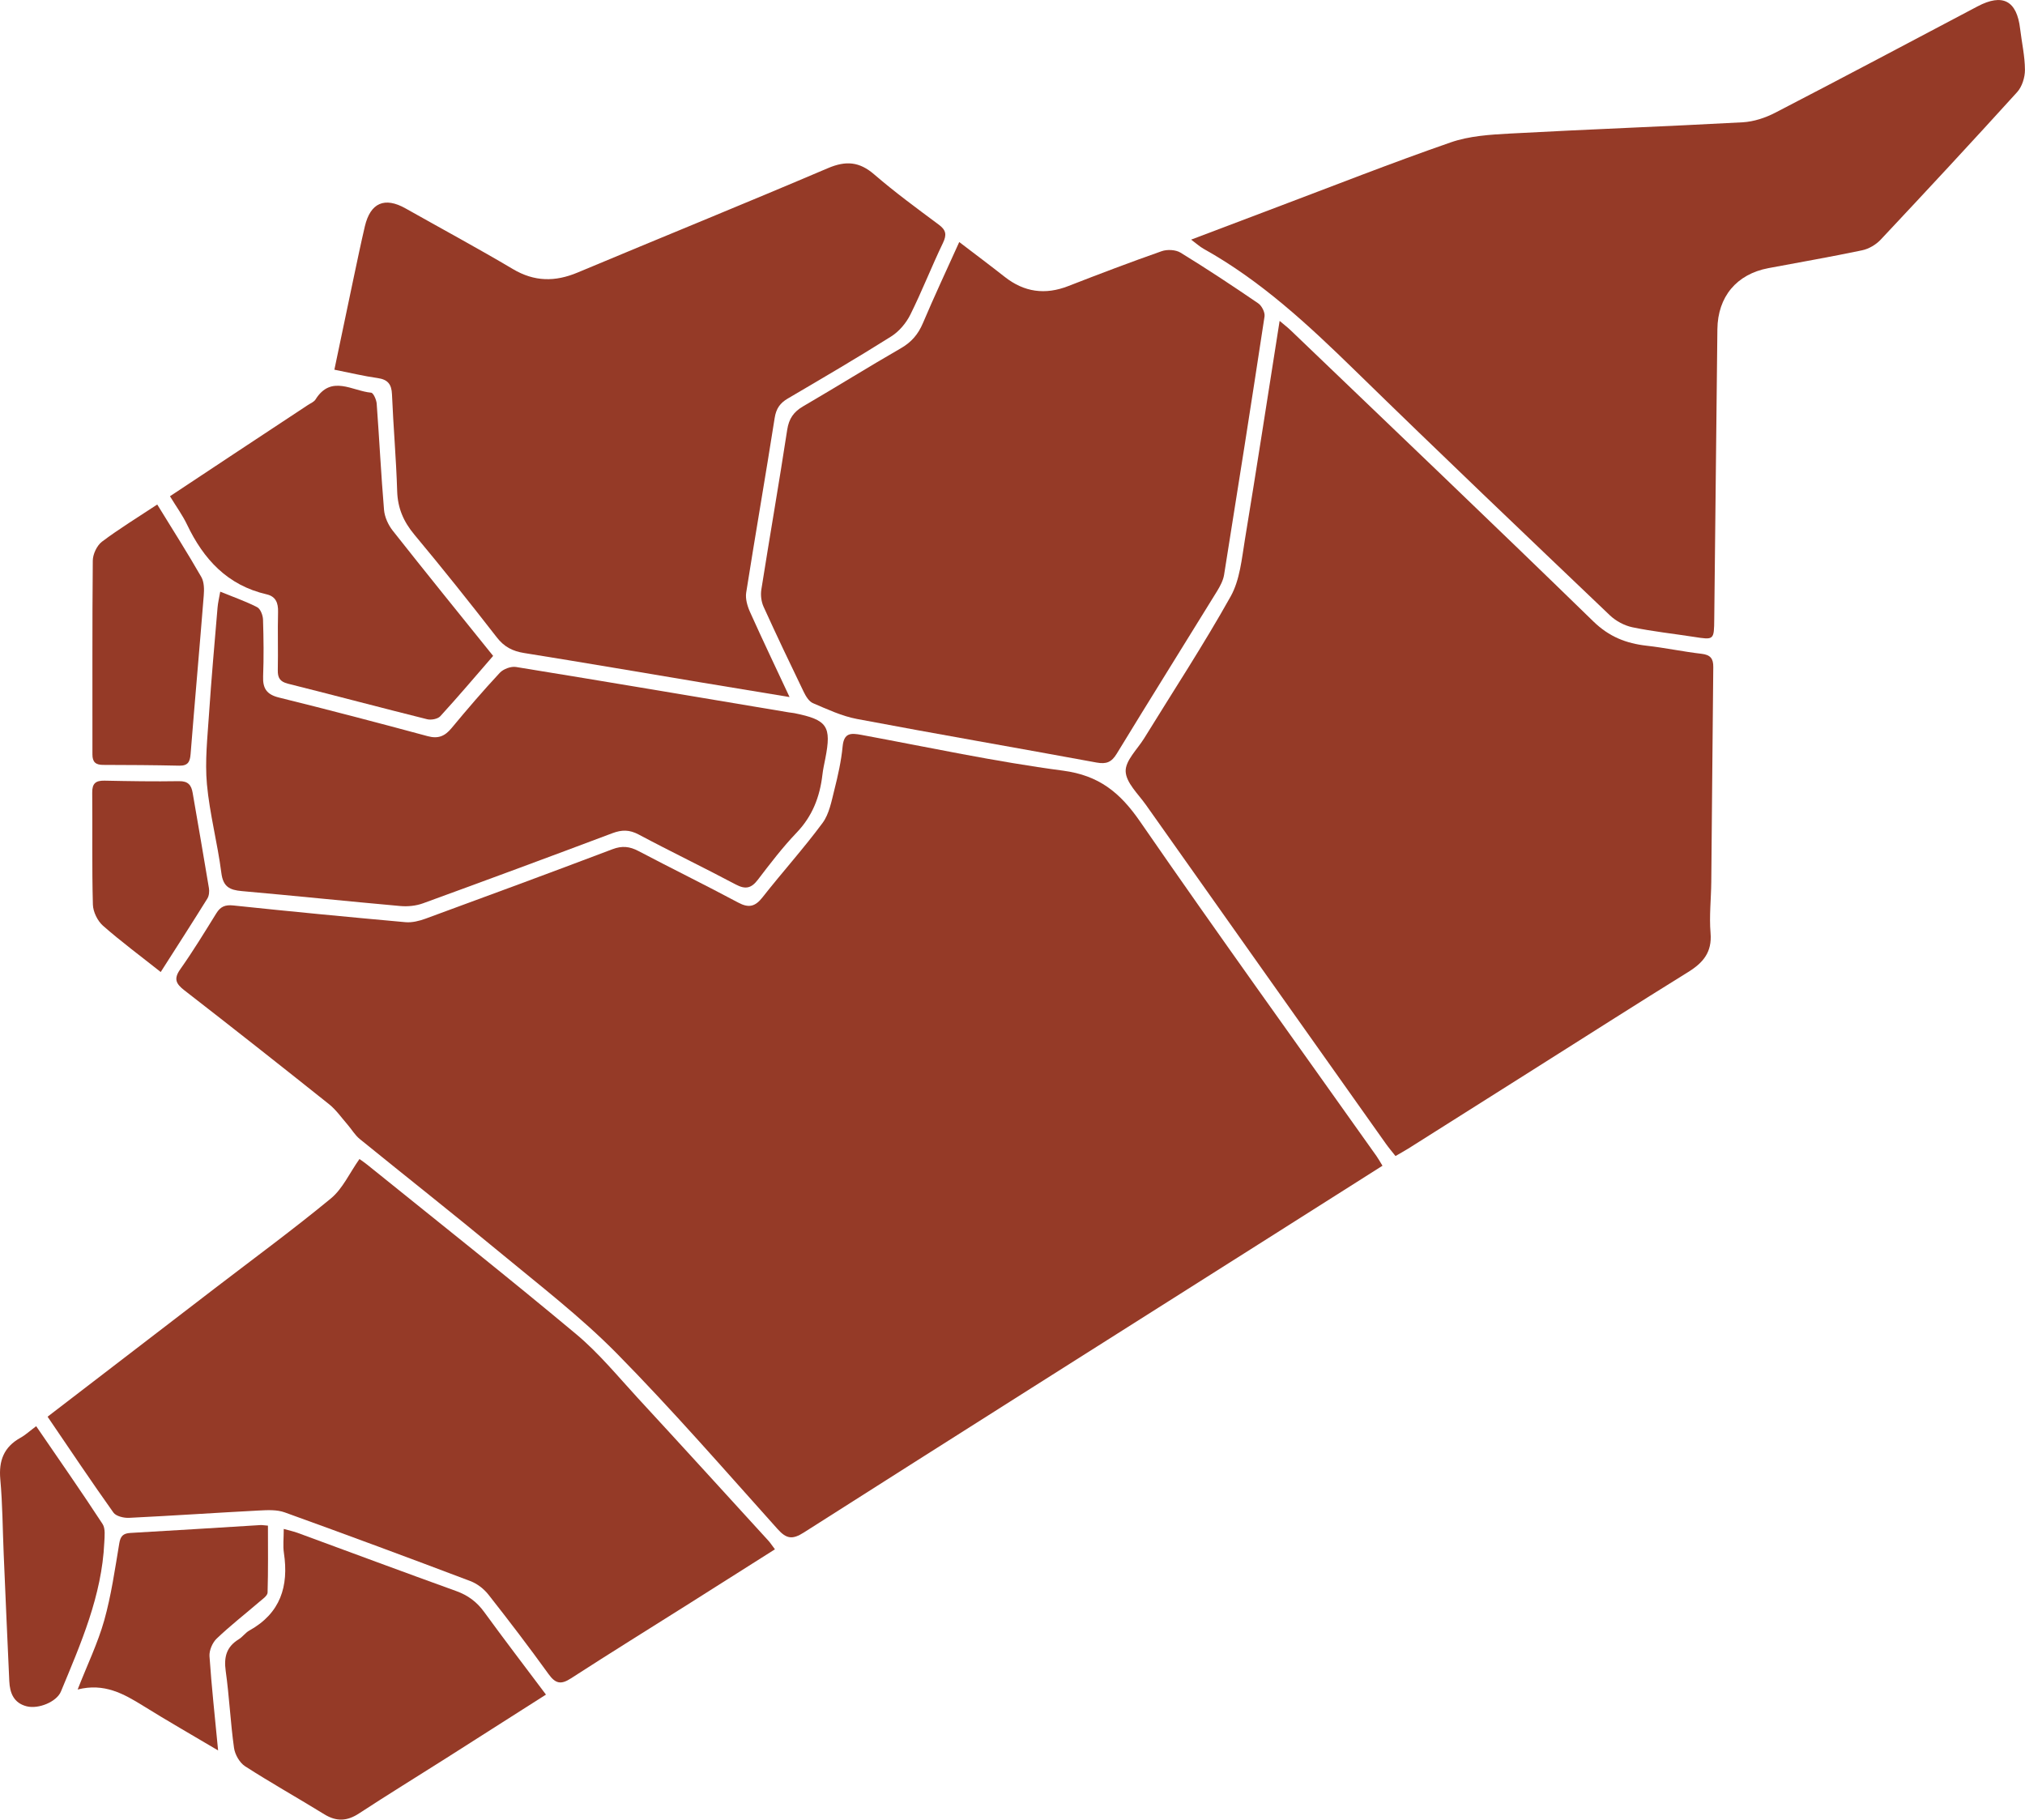
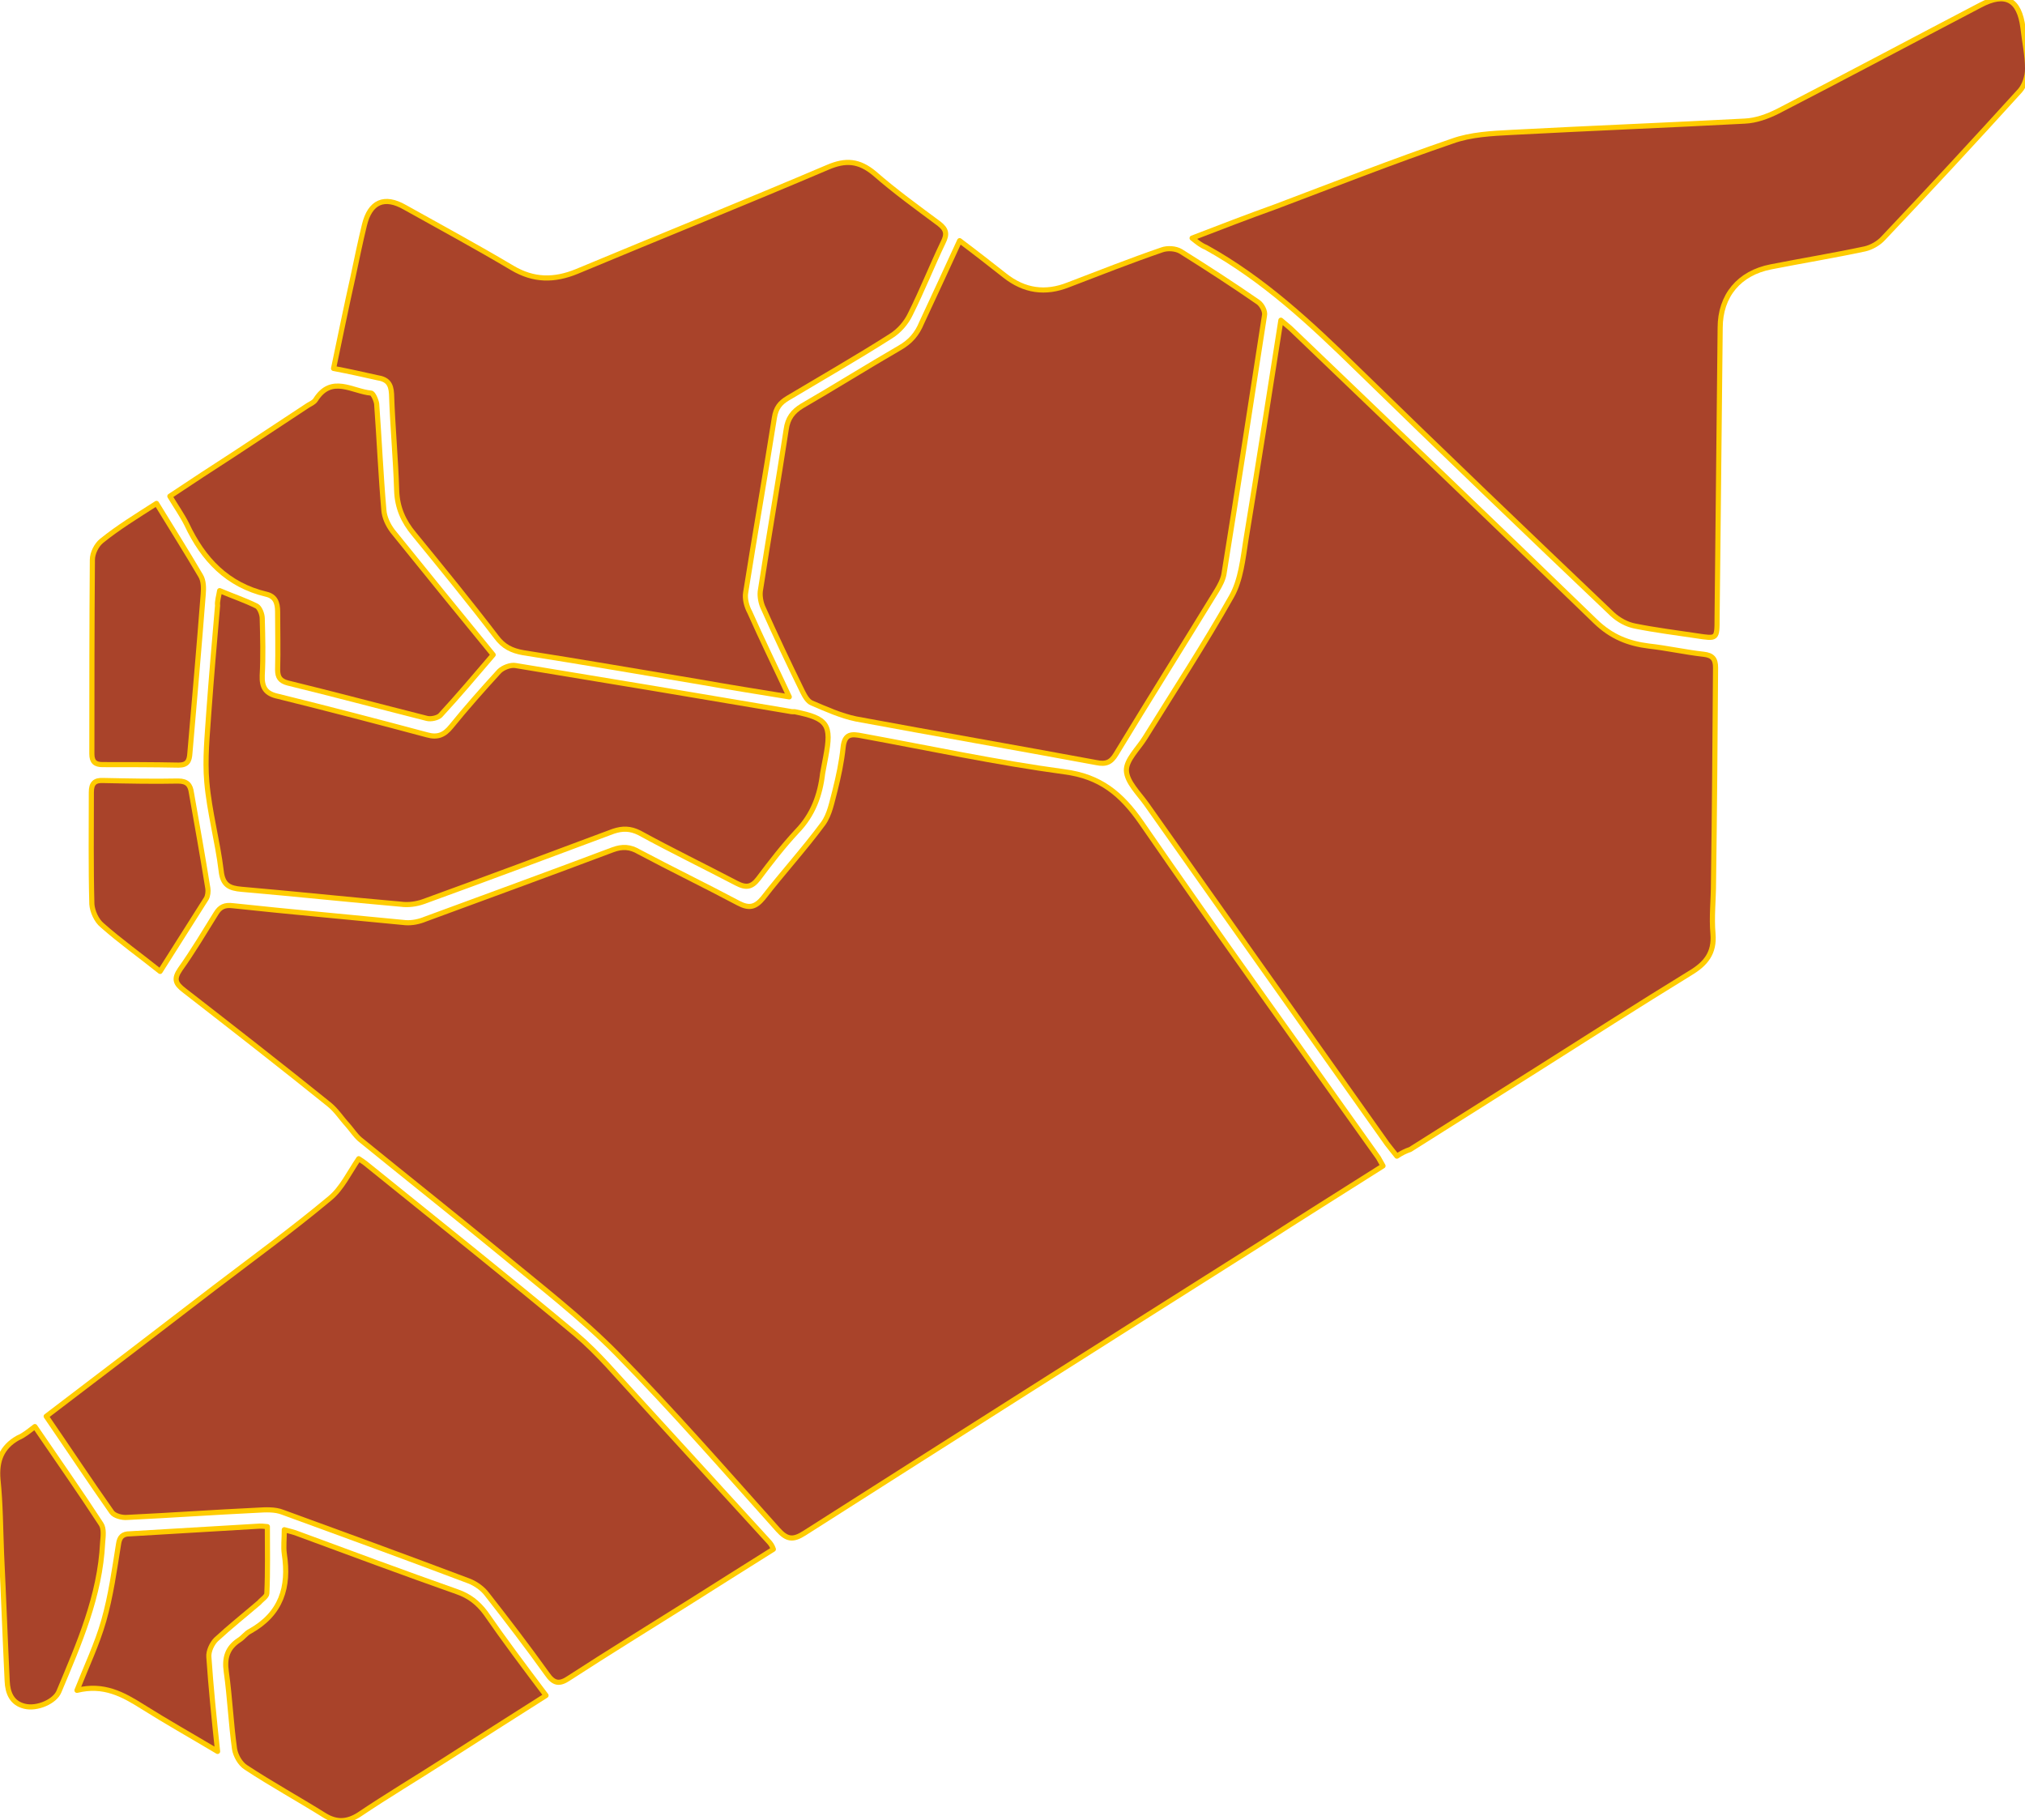
- <svg xmlns="http://www.w3.org/2000/svg" id="Layer_2" data-name="Layer 2" viewBox="0 0 394.58 354.57">
-   <defs>
-     <style>
-       .cls-1 {
-         fill: #953a27;
-       }
-     </style>
-   </defs>
-   <g id="Layer_1-2" data-name="Layer 1">
-     <g>
-       <path class="cls-1" d="M269.38,227.16c-8.2,5.19-16.16,10.24-24.13,15.29-29.56,18.71-59.13,37.4-88.64,56.19-2.2,1.4-3.37,1.24-5.09-.68-10.33-11.51-20.49-23.22-31.34-34.23-7.04-7.14-15.07-13.3-22.82-19.72-9-7.45-18.19-14.69-27.26-22.06-.94-.76-1.58-1.89-2.39-2.82-1.17-1.34-2.21-2.86-3.59-3.96-9.35-7.46-18.75-14.87-28.2-22.2-1.66-1.29-2.11-2.25-.78-4.12,2.49-3.52,4.74-7.22,7.01-10.88,.81-1.31,1.72-1.7,3.32-1.53,11.17,1.18,22.36,2.25,33.55,3.26,1.28,.11,2.68-.24,3.91-.69,12.16-4.46,24.3-8.94,36.41-13.53,1.87-.71,3.36-.55,5.08,.36,6.44,3.39,12.99,6.6,19.41,10.03,2.08,1.12,3.33,.8,4.76-1.03,3.83-4.88,8.01-9.5,11.69-14.48,1.3-1.76,1.74-4.23,2.3-6.45,.7-2.78,1.34-5.62,1.61-8.47,.26-2.7,1.66-2.61,3.66-2.24,13.08,2.42,26.11,5.23,39.28,6.97,7.04,.93,11.13,4.29,15,9.89,15.12,21.91,30.69,43.5,46.09,65.22,.36,.51,.66,1.06,1.17,1.89Z" />
-       <path class="cls-1" d="M271.93,225.28c-.69-.87-1.32-1.61-1.88-2.4-15.61-22.02-31.21-44.04-46.79-66.08-1.49-2.1-3.84-4.28-3.92-6.49-.07-2.11,2.29-4.31,3.61-6.45,5.66-9.19,11.59-18.23,16.85-27.64,1.8-3.22,2.16-7.33,2.78-11.1,2.31-14,4.46-28.03,6.76-42.59,.92,.78,1.58,1.28,2.17,1.85,19.68,18.87,39.42,37.68,58.95,56.7,3.08,3,6.4,4.3,10.43,4.75,3.57,.4,7.1,1.16,10.67,1.57,1.73,.2,2.3,.94,2.28,2.59-.15,13.95-.25,27.9-.39,41.85-.03,3.33-.42,6.68-.14,9.98,.31,3.72-1.44,5.78-4.36,7.59-10.09,6.25-20.1,12.65-30.14,18.99-8.14,5.14-16.27,10.29-24.41,15.42-.75,.47-1.53,.89-2.47,1.44Z" />
-       <path class="cls-1" d="M232.11,46.69c5.66-2.15,10.92-4.15,16.19-6.13,11.44-4.31,22.81-8.8,34.36-12.81,3.64-1.27,7.73-1.52,11.63-1.73,15.09-.82,30.19-1.37,45.28-2.19,2.16-.12,4.43-.87,6.37-1.88,13.18-6.82,26.28-13.79,39.4-20.71,4.89-2.58,7.65-1.12,8.29,4.37,.32,2.68,.93,5.34,.94,8.02,0,1.46-.56,3.27-1.53,4.33-8.76,9.66-17.64,19.22-26.57,28.73-.92,.98-2.31,1.81-3.62,2.08-6.06,1.28-12.18,2.33-18.27,3.48-6.19,1.17-9.87,5.56-9.94,11.91-.21,18.81-.41,37.61-.61,56.42-.04,4.16-.03,4.14-3.98,3.52-3.99-.62-8.03-1.05-11.98-1.87-1.56-.33-3.21-1.22-4.37-2.32-16.6-15.83-33.22-31.66-49.63-47.68-9.1-8.88-18.34-17.5-29.53-23.74-.75-.42-1.4-1.02-2.45-1.8Z" />
-       <path class="cls-1" d="M186.92,47.17c3.17,2.42,6.03,4.56,8.84,6.77,3.8,3,7.89,3.57,12.41,1.8,6.03-2.35,12.08-4.65,18.18-6.79,1.08-.38,2.73-.3,3.68,.28,5.14,3.15,10.17,6.48,15.14,9.88,.7,.48,1.35,1.77,1.23,2.56-2.55,16.79-5.19,33.56-7.88,50.33-.18,1.11-.76,2.2-1.36,3.18-6.51,10.57-13.1,21.09-19.56,31.69-1.01,1.66-2.02,2.07-3.93,1.72-15.55-2.87-31.14-5.55-46.69-8.49-2.95-.56-5.78-1.89-8.57-3.08-.78-.33-1.39-1.35-1.8-2.19-2.66-5.5-5.29-11.02-7.82-16.59-.45-.99-.61-2.27-.44-3.35,1.64-10.38,3.45-20.74,5.04-31.14,.34-2.2,1.27-3.51,3.13-4.59,6.37-3.71,12.63-7.62,19.02-11.3,2.07-1.19,3.38-2.73,4.3-4.91,2.2-5.19,4.59-10.29,7.07-15.78Z" />
-       <path class="cls-1" d="M65.15,72.06c1.3-6.18,2.52-12.06,3.76-17.93,.71-3.34,1.4-6.68,2.18-10.01,1.08-4.61,3.87-5.81,7.95-3.5,6.97,3.93,14.02,7.73,20.9,11.81,4.19,2.49,8.23,2.51,12.6,.68,16.25-6.81,32.57-13.43,48.78-20.34,3.52-1.5,6.15-1.28,9.05,1.24,4.01,3.46,8.3,6.6,12.56,9.77,1.42,1.06,1.58,1.95,.81,3.56-2.22,4.61-4.08,9.4-6.36,13.98-.82,1.65-2.21,3.29-3.76,4.26-6.62,4.17-13.37,8.12-20.12,12.08-1.51,.89-2.26,1.95-2.55,3.77-1.78,11.36-3.76,22.68-5.55,34.04-.19,1.21,.23,2.66,.76,3.82,2.42,5.39,4.97,10.72,7.69,16.54-6.14-1.02-11.78-1.94-17.42-2.88-11.43-1.91-22.85-3.87-34.29-5.7-2.26-.36-3.91-1.2-5.35-3.07-5.24-6.75-10.57-13.43-16.04-19.99-2.11-2.53-3.26-5.16-3.36-8.49-.19-6.29-.75-12.57-1.01-18.85-.08-1.98-.82-2.9-2.8-3.18-2.66-.37-5.28-1.01-8.41-1.63Z" />
-       <path class="cls-1" d="M149.73,300.23c-8.49-9.3-16.97-18.62-25.51-27.87-3.89-4.23-7.58-8.74-11.97-12.4-13.32-11.13-26.94-21.91-40.45-32.81-.73-.6-1.52-1.13-1.76-1.3-1.94,2.75-3.27,5.78-5.55,7.67-7.35,6.06-15.05,11.71-22.61,17.51-10.77,8.27-21.54,16.53-32.61,25.03,4.36,6.41,8.51,12.61,12.83,18.68,.51,.72,2.03,1.08,3.05,1.03,8.45-.41,16.88-.99,25.32-1.43,1.67-.09,3.5-.18,5.02,.37,12.09,4.36,24.14,8.83,36.15,13.38,1.34,.5,2.65,1.52,3.54,2.65,4.01,5.09,7.93,10.24,11.72,15.49,1.34,1.86,2.41,2.08,4.35,.82,7.7-4.98,15.5-9.81,23.26-14.71,5.45-3.44,10.9-6.9,16.49-10.44-.54-.7-.86-1.22-1.27-1.67Zm-83.65-14.76c-6.59-2.76-13.18-5.52-19.77-8.28,.5-1.97,.99-3.95,1.48-5.92,7.59,.4,15.18,.8,22.77,1.21-1.49,4.33-2.99,8.66-4.48,12.99Z" />
-       <path class="cls-1" d="M42.9,115.29c2.62,1.07,5,1.89,7.21,3.03,.64,.33,1.11,1.56,1.14,2.4,.12,3.69,.16,7.38,.02,11.07-.09,2.36,.69,3.55,3.11,4.14,9.68,2.39,19.33,4.92,28.95,7.52,2.06,.56,3.36,0,4.66-1.57,3.04-3.67,6.15-7.29,9.4-10.78,.69-.74,2.17-1.29,3.16-1.13,17.74,2.88,35.46,5.88,53.18,8.85,.35,.06,.72,.08,1.07,.15,6.41,1.3,7.25,2.53,6.02,8.83-.21,1.06-.45,2.12-.57,3.18-.5,4.3-1.95,8.07-5.04,11.29-2.73,2.85-5.14,6.02-7.54,9.16-1.27,1.66-2.4,1.93-4.29,.93-6.27-3.33-12.68-6.41-18.94-9.75-1.79-.95-3.27-.94-5.09-.26-12.28,4.62-24.59,9.18-36.92,13.67-1.37,.5-2.98,.66-4.43,.53-10.3-.92-20.58-2-30.88-2.91-2.38-.21-3.65-.84-3.99-3.55-.74-5.79-2.28-11.49-2.81-17.28-.41-4.52,.11-9.14,.41-13.71,.46-6.91,1.08-13.8,1.66-20.7,.08-.95,.31-1.88,.53-3.13Z" />
-       <path class="cls-1" d="M106.39,330.21c-6.76,4.31-13.18,8.4-19.61,12.49-5.61,3.56-11.28,7.04-16.84,10.68-2.31,1.51-4.38,1.61-6.74,.16-5.12-3.16-10.38-6.1-15.44-9.36-1.07-.69-1.98-2.29-2.16-3.58-.7-4.97-.92-10.02-1.62-14.99-.38-2.72,.15-4.71,2.53-6.17,.76-.46,1.3-1.28,2.07-1.71,6.06-3.36,7.72-8.61,6.74-15.12-.21-1.39-.03-2.84-.03-4.68,1.11,.31,1.95,.49,2.74,.78,10.28,3.78,20.55,7.61,30.85,11.32,2.3,.83,4.03,2.11,5.46,4.08,3.85,5.29,7.83,10.49,12.04,16.1Z" />
-       <path class="cls-1" d="M96.09,127.81c-3.54,4.08-6.85,7.99-10.3,11.76-.5,.54-1.79,.78-2.57,.58-9.06-2.26-18.08-4.66-27.13-6.93-1.54-.39-1.99-1.14-1.96-2.64,.08-3.77-.05-7.55,.05-11.33,.05-1.78-.45-3.03-2.24-3.44-7.62-1.76-12.27-6.82-15.5-13.6-.88-1.84-2.11-3.52-3.32-5.51,4.25-2.81,8.34-5.54,12.45-8.25,4.8-3.17,9.6-6.33,14.4-9.51,.52-.35,1.21-.61,1.51-1.1,3.06-4.89,7.16-1.64,10.84-1.32,.43,.04,1.02,1.36,1.08,2.13,.51,6.9,.85,13.81,1.43,20.71,.12,1.4,.82,2.93,1.7,4.05,6.4,8.11,12.91,16.14,19.56,24.4Z" />
-       <path class="cls-1" d="M42.51,341.1c-5.23-3.1-9.97-5.81-14.6-8.69-3.8-2.35-7.59-4.51-12.78-3.19,1.88-4.81,3.93-9.03,5.18-13.47,1.37-4.89,2.09-9.98,2.93-15,.24-1.44,.76-1.96,2.2-2.04,8.43-.47,16.86-1.02,25.29-1.53,.35-.02,.71,.05,1.48,.11,0,4.36,.06,8.71-.07,13.05-.02,.6-.95,1.24-1.55,1.75-2.79,2.4-5.71,4.67-8.37,7.21-.83,.79-1.47,2.3-1.4,3.43,.4,5.9,1.05,11.78,1.68,18.38Z" />
-       <path class="cls-1" d="M30.64,98.31c3.03,4.93,5.92,9.47,8.59,14.13,.56,.98,.57,2.42,.47,3.62-.82,10.29-1.74,20.57-2.56,30.87-.12,1.53-.52,2.3-2.21,2.27-4.94-.11-9.88-.14-14.82-.15-1.44,0-2.11-.52-2.1-2.06,.02-12.58-.05-25.16,.07-37.74,.01-1.26,.8-2.94,1.78-3.69,3.36-2.53,6.97-4.73,10.78-7.25Z" />
-       <path class="cls-1" d="M7.05,277.91c4.49,6.56,8.81,12.74,12.93,19.05,.59,.9,.4,2.41,.34,3.63-.47,10.35-4.57,19.67-8.45,29.03-.82,1.98-4.35,3.47-6.69,2.87-2.5-.64-3.27-2.59-3.37-4.91-.38-8.26-.74-16.51-1.09-24.77-.21-4.85-.22-9.71-.66-14.54-.33-3.64,.69-6.3,3.92-8.1,1-.55,1.85-1.36,3.07-2.26Z" />
-       <path class="cls-1" d="M31.33,189.42c-4-3.17-7.76-5.95-11.26-9.03-1.07-.94-1.93-2.71-1.97-4.12-.2-7.27-.06-14.54-.13-21.82-.02-1.79,.68-2.36,2.39-2.33,4.85,.1,9.7,.18,14.54,.1,1.76-.03,2.39,.78,2.64,2.28,1.06,6.18,2.15,12.36,3.17,18.56,.11,.65,.03,1.5-.31,2.04-2.93,4.71-5.93,9.37-9.09,14.32Z" />
-       <rect class="cls-1" x="43.91" y="256.81" width="36" height="29" />
-     </g>
+ <svg xmlns="http://www.w3.org/2000/svg" version="1.1" id="Layer_2_00000031194607068380529140000005369724736472269211_" x="0px" y="0px" viewBox="0 0 394.6 354.6" style="enable-background:new 0 0 394.6 354.6;" xml:space="preserve">
+   <style type="text/css">
+ 	.st0{fill:#A9432A;stroke:#FFCC00;stroke-linecap:round;stroke-linejoin:round;stroke-miterlimit:10;}
+ </style>
+   <g>
+     <path class="st0" d="M269.5,227.2c-8.2,5.2-16.2,10.2-24.1,15.3c-29.6,18.7-59.2,37.5-88.7,56.3c-2.2,1.4-3.4,1.2-5.1-0.7   c-10.3-11.5-20.5-23.2-31.4-34.3c-7-7.1-15.1-13.3-22.8-19.7c-9-7.4-18.2-14.7-27.3-22.1c-0.9-0.8-1.6-1.9-2.4-2.8   c-1.2-1.3-2.2-2.9-3.6-4c-9.3-7.5-18.8-14.9-28.2-22.2c-1.7-1.3-2.1-2.2-0.8-4.1c2.5-3.5,4.7-7.2,7-10.9c0.8-1.3,1.7-1.7,3.3-1.5   c11.2,1.2,22.4,2.2,33.6,3.3c1.3,0.1,2.7-0.2,3.9-0.7c12.2-4.5,24.3-8.9,36.5-13.5c1.9-0.7,3.4-0.6,5.1,0.4c6.4,3.4,13,6.6,19.4,10   c2.1,1.1,3.3,0.8,4.8-1c3.8-4.9,8-9.5,11.7-14.5c1.3-1.8,1.7-4.2,2.3-6.4c0.7-2.8,1.3-5.6,1.6-8.5c0.3-2.7,1.7-2.6,3.7-2.2   c13.1,2.4,26.1,5.2,39.4,7c7,0.9,11.1,4.3,15,9.9c15.1,21.9,30.8,43.6,46.2,65.3C268.7,225.8,269,226.3,269.5,227.2L269.5,227.2z" />
+     <path class="st0" d="M272.2,225.3c-0.7-0.9-1.3-1.6-1.9-2.4c-15.6-22-31.3-44.1-46.9-66.2c-1.5-2.1-3.8-4.3-3.9-6.5   c-0.1-2.1,2.3-4.3,3.6-6.4c5.7-9.2,11.6-18.2,16.9-27.6c1.8-3.2,2.2-7.3,2.8-11.1c2.3-14,4.5-28,6.8-42.7c0.9,0.8,1.6,1.3,2.2,1.9   c19.7,18.9,39.5,37.8,59.1,56.8c3.1,3,6.4,4.3,10.4,4.8c3.6,0.4,7.1,1.2,10.7,1.6c1.7,0.2,2.3,0.9,2.3,2.6   c-0.1,13.9-0.2,27.9-0.4,41.9c0,3.3-0.4,6.7-0.1,10c0.3,3.7-1.4,5.8-4.4,7.6c-10.1,6.2-20.1,12.6-30.2,19   c-8.1,5.1-16.3,10.3-24.4,15.4C273.9,224.3,273.1,224.7,272.2,225.3L272.2,225.3z" />
+     <path class="st0" d="M232.3,46.4c5.7-2.2,10.9-4.2,16.2-6.1c11.4-4.3,22.8-8.8,34.5-12.8c3.6-1.3,7.7-1.5,11.6-1.7   c15.1-0.8,30.3-1.4,45.4-2.2c2.2-0.1,4.4-0.9,6.4-1.9c13.2-6.8,26.3-13.8,39.5-20.7c4.9-2.6,7.6-1.1,8.3,4.4c0.3,2.7,0.9,5.3,0.9,8   c0,1.5-0.6,3.3-1.5,4.3c-8.8,9.7-17.6,19.2-26.6,28.7c-0.9,1-2.3,1.8-3.6,2.1c-6.1,1.3-12.2,2.3-18.3,3.5   c-6.2,1.2-9.9,5.6-9.9,11.9c-0.2,18.8-0.4,37.7-0.6,56.5c0,4.2,0,4.1-4,3.5s-8-1.1-12-1.9c-1.6-0.3-3.2-1.2-4.4-2.3   c-16.6-15.8-33.3-31.8-49.7-47.8c-9.1-8.9-18.3-17.5-29.5-23.7C234,47.8,233.3,47.2,232.3,46.4L232.3,46.4z" />
+     <path class="st0" d="M187,46.9c3.2,2.4,6,4.6,8.8,6.8c3.8,3,7.9,3.6,12.4,1.8c6-2.3,12.1-4.7,18.2-6.8c1.1-0.4,2.7-0.3,3.7,0.3   c5.1,3.2,10.2,6.5,15.1,9.9c0.7,0.5,1.4,1.8,1.2,2.6c-2.6,16.8-5.2,33.7-7.9,50.4c-0.2,1.1-0.8,2.2-1.4,3.2   c-6.5,10.6-13.1,21.1-19.6,31.8c-1,1.7-2,2.1-3.9,1.7c-15.6-2.9-31.2-5.6-46.8-8.5c-2.9-0.6-5.8-1.9-8.6-3.1   c-0.8-0.3-1.4-1.4-1.8-2.2c-2.7-5.5-5.3-11-7.8-16.6c-0.4-1-0.6-2.3-0.4-3.3c1.6-10.4,3.4-20.7,5-31.2c0.3-2.2,1.3-3.5,3.1-4.6   c6.4-3.7,12.6-7.6,19-11.3c2.1-1.2,3.4-2.7,4.3-4.9C182.1,57.5,184.5,52.4,187,46.9L187,46.9z" />
+     <path class="st0" d="M65,71.8c1.3-6.2,2.5-12.1,3.8-17.9c0.7-3.3,1.4-6.7,2.2-10c1.1-4.6,3.9-5.8,7.9-3.5c7,3.9,14,7.7,20.9,11.8   c4.2,2.5,8.2,2.5,12.6,0.7c16.3-6.8,32.7-13.4,48.9-20.3c3.5-1.5,6.1-1.3,9.1,1.2c4,3.5,8.3,6.6,12.6,9.8c1.4,1.1,1.6,2,0.8,3.6   c-2.2,4.6-4.1,9.4-6.4,14c-0.8,1.7-2.2,3.3-3.8,4.3c-6.6,4.2-13.4,8.1-20.1,12.1c-1.5,0.9-2.3,1.9-2.6,3.8   c-1.8,11.4-3.8,22.7-5.6,34.1c-0.2,1.2,0.2,2.7,0.8,3.8c2.4,5.4,5,10.7,7.7,16.5c-6.1-1-11.8-1.9-17.4-2.9   c-11.4-1.9-22.9-3.9-34.4-5.7c-2.3-0.4-3.9-1.2-5.3-3.1c-5.2-6.8-10.6-13.4-16-20c-2.1-2.5-3.3-5.2-3.4-8.5   c-0.2-6.3-0.8-12.6-1-18.8c-0.1-2-0.8-2.9-2.8-3.2C70.8,73,68.2,72.4,65,71.8L65,71.8z" />
+     <path class="st0" d="M149.7,300.3c-8.5-9.3-17-18.6-25.5-27.9c-3.9-4.2-7.6-8.7-12-12.4c-13.3-11.1-26.9-21.9-40.5-32.9   c-0.7-0.6-1.5-1.1-1.8-1.3c-1.9,2.8-3.3,5.8-5.6,7.7c-7.3,6.1-15,11.7-22.6,17.5c-10.8,8.3-21.5,16.5-32.7,25   c4.4,6.4,8.5,12.6,12.8,18.7c0.5,0.7,2,1.1,3,1c8.4-0.4,16.9-1,25.3-1.4c1.7-0.1,3.5-0.2,5,0.4c12.1,4.4,24.1,8.8,36.3,13.4   c1.3,0.5,2.7,1.5,3.5,2.6c4,5.1,7.9,10.2,11.7,15.5c1.3,1.9,2.4,2.1,4.3,0.8c7.7-5,15.5-9.8,23.3-14.7c5.4-3.4,10.9-6.9,16.5-10.4   C150.5,301.3,150.2,300.8,149.7,300.3L149.7,300.3z" />
+     <path class="st0" d="M42.8,115.1c2.6,1.1,5,1.9,7.2,3c0.6,0.3,1.1,1.6,1.1,2.4c0.1,3.7,0.2,7.4,0,11.1c-0.1,2.4,0.7,3.6,3.1,4.1   c9.7,2.4,19.3,4.9,29,7.5c2.1,0.6,3.4,0,4.7-1.6c3-3.7,6.2-7.3,9.4-10.8c0.7-0.7,2.2-1.3,3.2-1.1c17.7,2.9,35.6,5.9,53.3,8.9   c0.4,0.1,0.7,0.1,1.1,0.1c6.4,1.3,7.2,2.5,6,8.8c-0.2,1.1-0.4,2.1-0.6,3.2c-0.5,4.3-1.9,8.1-5,11.3c-2.7,2.9-5.1,6-7.5,9.2   c-1.3,1.7-2.4,1.9-4.3,0.9c-6.3-3.3-12.7-6.4-18.9-9.8c-1.8-0.9-3.3-0.9-5.1-0.3c-12.3,4.6-24.6,9.2-37,13.7   c-1.4,0.5-3,0.7-4.4,0.5c-10.3-0.9-20.6-2-31-2.9c-2.4-0.2-3.7-0.8-4-3.6c-0.7-5.8-2.3-11.5-2.8-17.3c-0.4-4.5,0.1-9.1,0.4-13.7   c0.5-6.9,1.1-13.8,1.7-20.7C42.3,117.2,42.6,116.3,42.8,115.1L42.8,115.1z" />
+     <path class="st0" d="M106.4,330.4c-6.8,4.3-13.2,8.4-19.6,12.5c-5.6,3.6-11.3,7-16.8,10.7c-2.3,1.5-4.4,1.6-6.7,0.2   c-5.1-3.2-10.4-6.1-15.4-9.4c-1.1-0.7-2-2.3-2.2-3.6c-0.7-5-0.9-10-1.6-15c-0.4-2.7,0.2-4.7,2.5-6.2c0.8-0.5,1.3-1.3,2.1-1.7   c6.1-3.4,7.7-8.6,6.7-15.1c-0.2-1.4,0-2.8,0-4.7c1.1,0.3,2,0.5,2.7,0.8c10.3,3.8,20.5,7.6,31,11.3c2.3,0.8,4,2.1,5.5,4.1   C98.2,319.5,102.1,324.7,106.4,330.4L106.4,330.4z" />
+     <path class="st0" d="M96.1,127.6c-3.5,4.1-6.8,8-10.3,11.8c-0.5,0.5-1.8,0.8-2.6,0.6c-9.1-2.3-18.1-4.7-27.1-6.9   c-1.5-0.4-2-1.1-2-2.6c0.1-3.8,0-7.5,0-11.3c0-1.8-0.5-3-2.2-3.4c-7.6-1.8-12.3-6.8-15.5-13.6c-0.9-1.8-2.1-3.5-3.3-5.5   c4.2-2.8,8.3-5.5,12.5-8.2c4.8-3.2,9.6-6.3,14.4-9.5c0.5-0.3,1.2-0.6,1.5-1.1c3.1-4.9,7.2-1.6,10.8-1.3c0.4,0,1,1.4,1.1,2.1   c0.5,6.9,0.8,13.8,1.4,20.7c0.1,1.4,0.8,2.9,1.7,4.1C82.8,111.3,89.3,119.3,96.1,127.6z" />
+     <path class="st0" d="M42.4,341.3c-5.2-3.1-10-5.8-14.6-8.7c-3.8-2.4-7.6-4.5-12.8-3.2c1.9-4.8,3.9-9,5.2-13.5   c1.4-4.9,2.1-10,2.9-15c0.2-1.4,0.8-2,2.2-2c8.4-0.5,16.9-1,25.3-1.5c0.3,0,0.7,0,1.5,0.1c0,4.4,0.1,8.7-0.1,13   c0,0.6-1,1.2-1.5,1.8c-2.8,2.4-5.7,4.7-8.4,7.2c-0.8,0.8-1.5,2.3-1.4,3.4C41.1,328.8,41.7,334.7,42.4,341.3L42.4,341.3z" />
+     <path class="st0" d="M30.5,98.1c3,4.9,5.9,9.5,8.6,14.1c0.6,1,0.6,2.4,0.5,3.6c-0.8,10.3-1.7,20.6-2.6,31c-0.1,1.5-0.5,2.3-2.2,2.3   C29.9,149,24.9,149,20,149c-1.4,0-2.1-0.5-2.1-2.1c0-12.6,0-25.2,0.1-37.8c0-1.3,0.8-2.9,1.8-3.7C23,102.8,26.6,100.6,30.5,98.1z" />
+     <path class="st0" d="M6.8,278c4.5,6.6,8.8,12.7,12.9,19c0.6,0.9,0.4,2.4,0.3,3.6c-0.5,10.4-4.6,19.7-8.5,29c-0.8,2-4.3,3.5-6.7,2.9   c-2.5-0.6-3.3-2.6-3.4-4.9c-0.4-8.3-0.7-16.5-1.1-24.8c-0.2-4.9-0.2-9.7-0.7-14.5c-0.3-3.6,0.7-6.3,3.9-8.1   C4.7,279.7,5.6,278.9,6.8,278L6.8,278z" />
+     <path class="st0" d="M31.2,189.3c-4-3.2-7.8-5.9-11.3-9c-1.1-0.9-1.9-2.7-2-4.1c-0.2-7.3-0.1-14.5-0.1-21.8c0-1.8,0.7-2.4,2.4-2.3   c4.9,0.1,9.7,0.2,14.5,0.1c1.8,0,2.4,0.8,2.6,2.3c1.1,6.2,2.2,12.4,3.2,18.6c0.1,0.6,0,1.5-0.3,2C37.3,179.7,34.3,184.4,31.2,189.3   L31.2,189.3z" />
  </g>
</svg>
